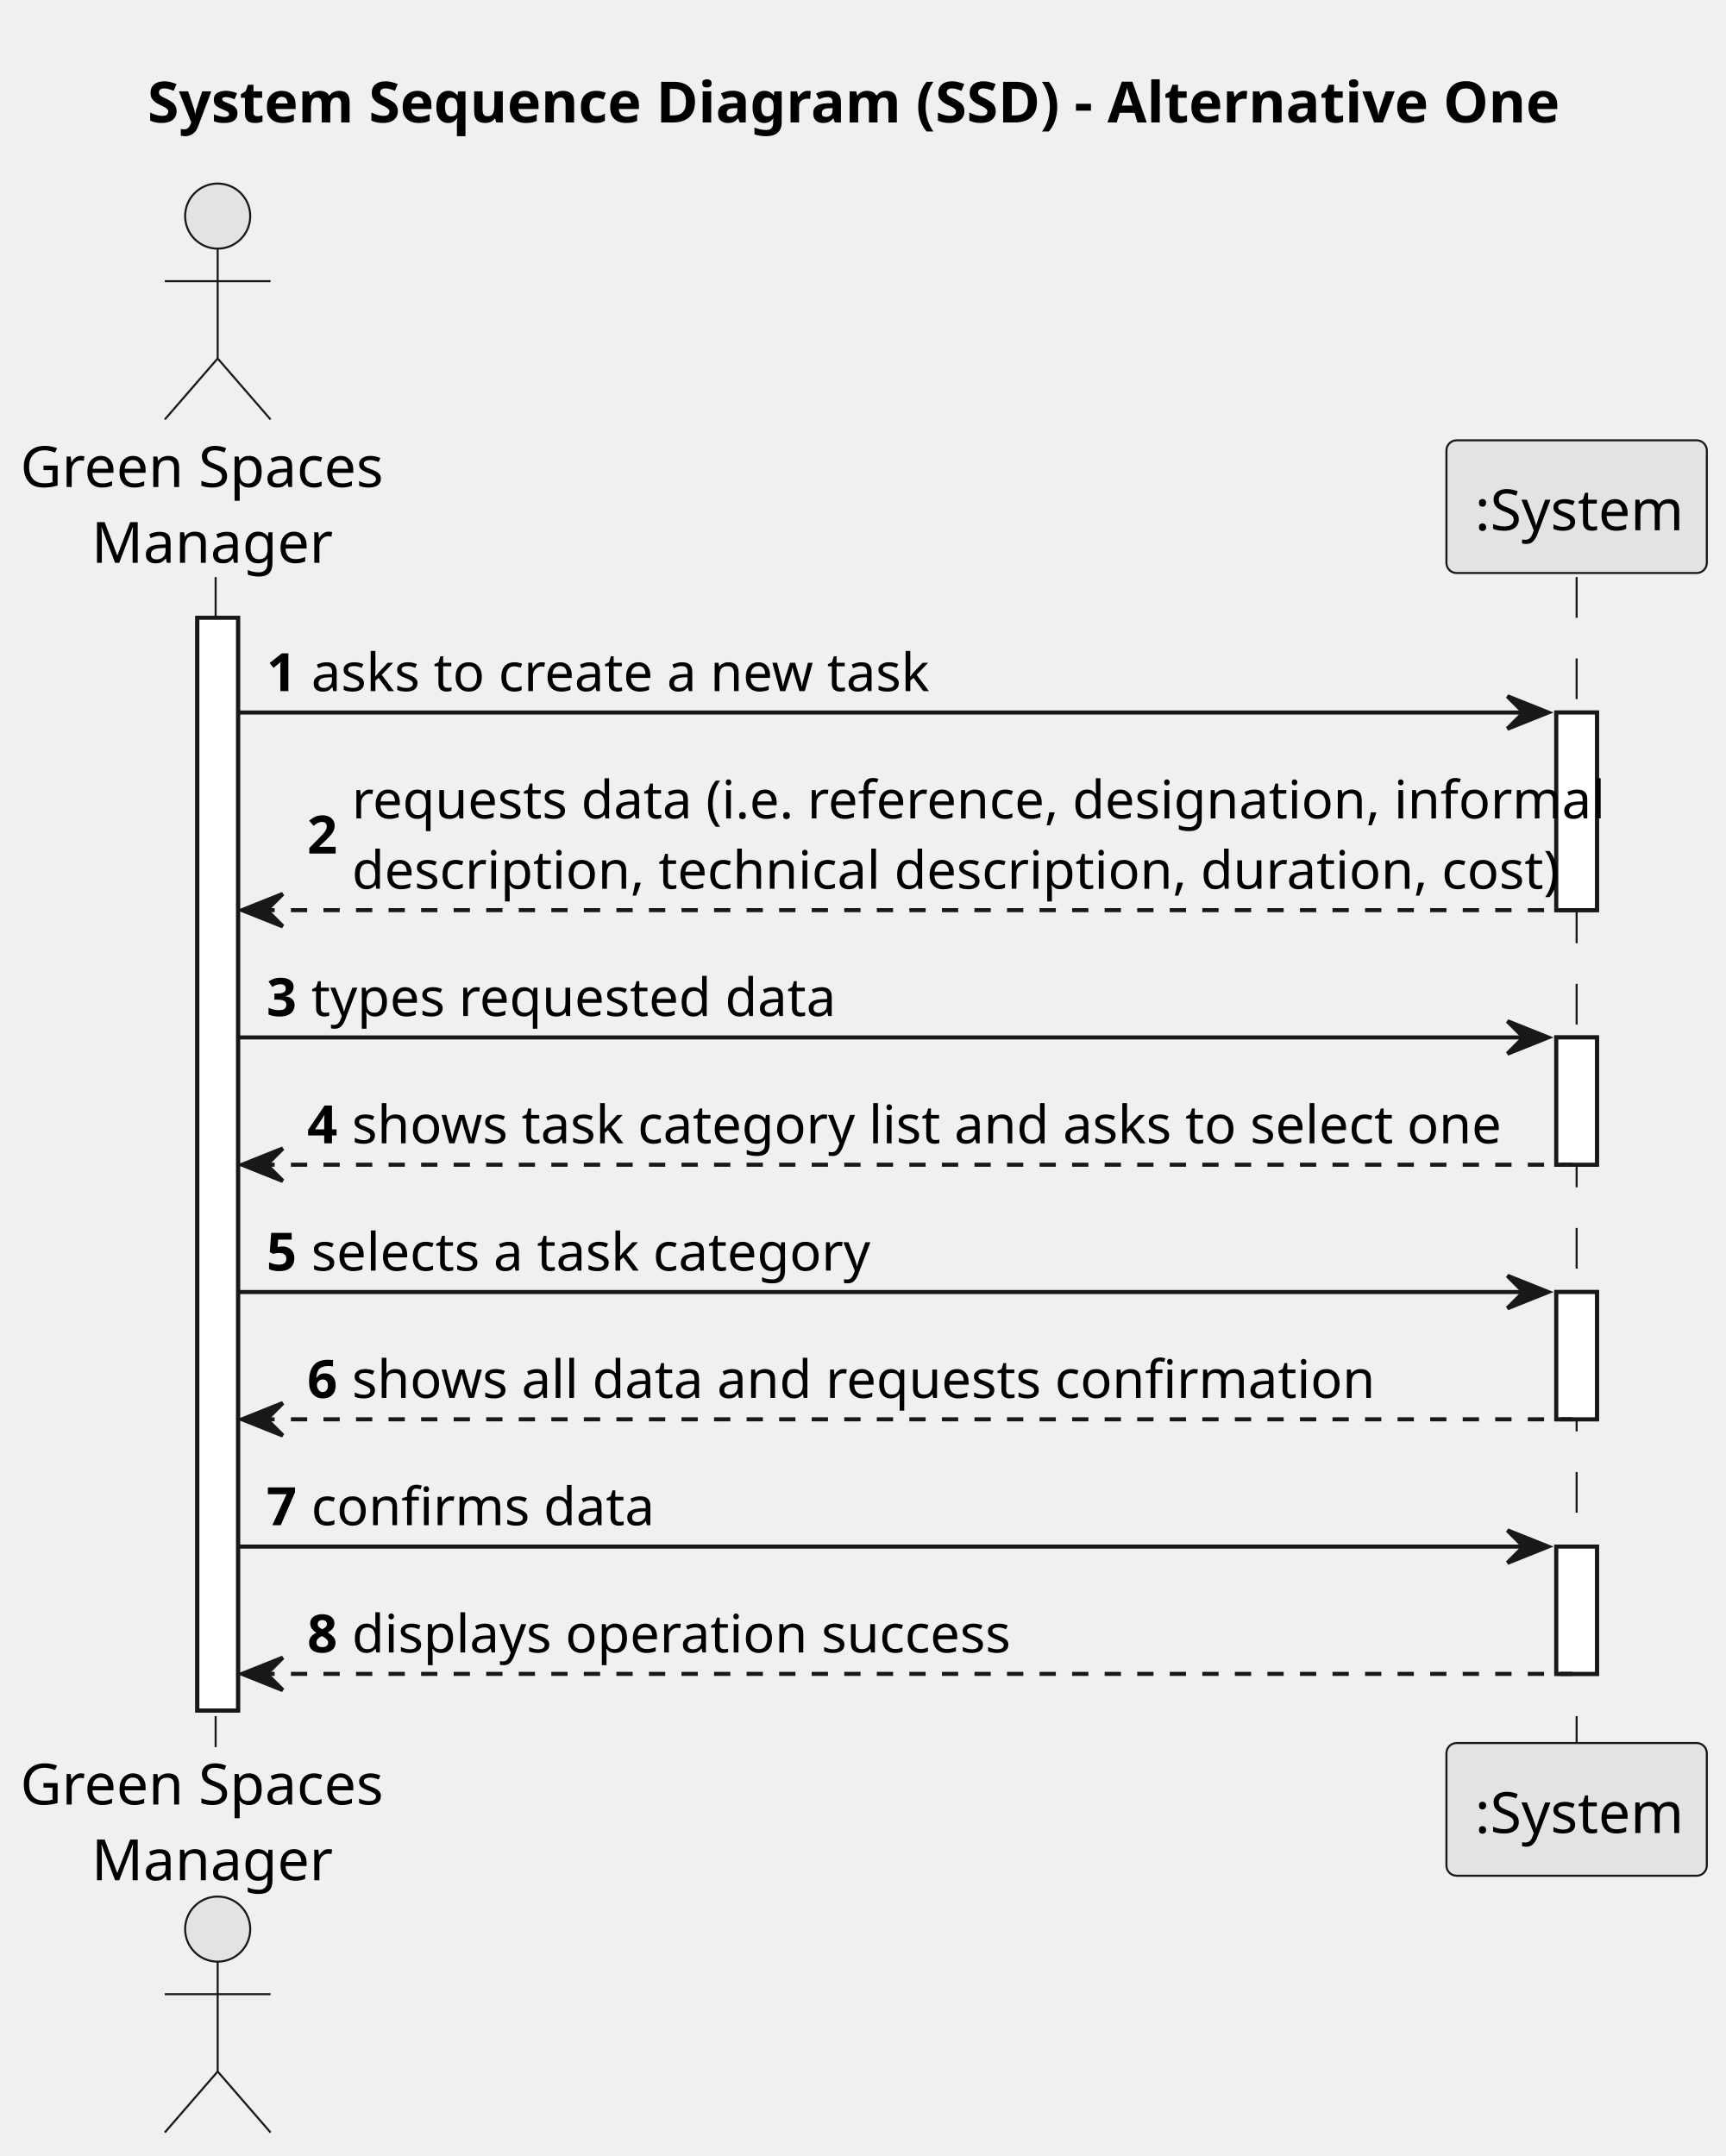
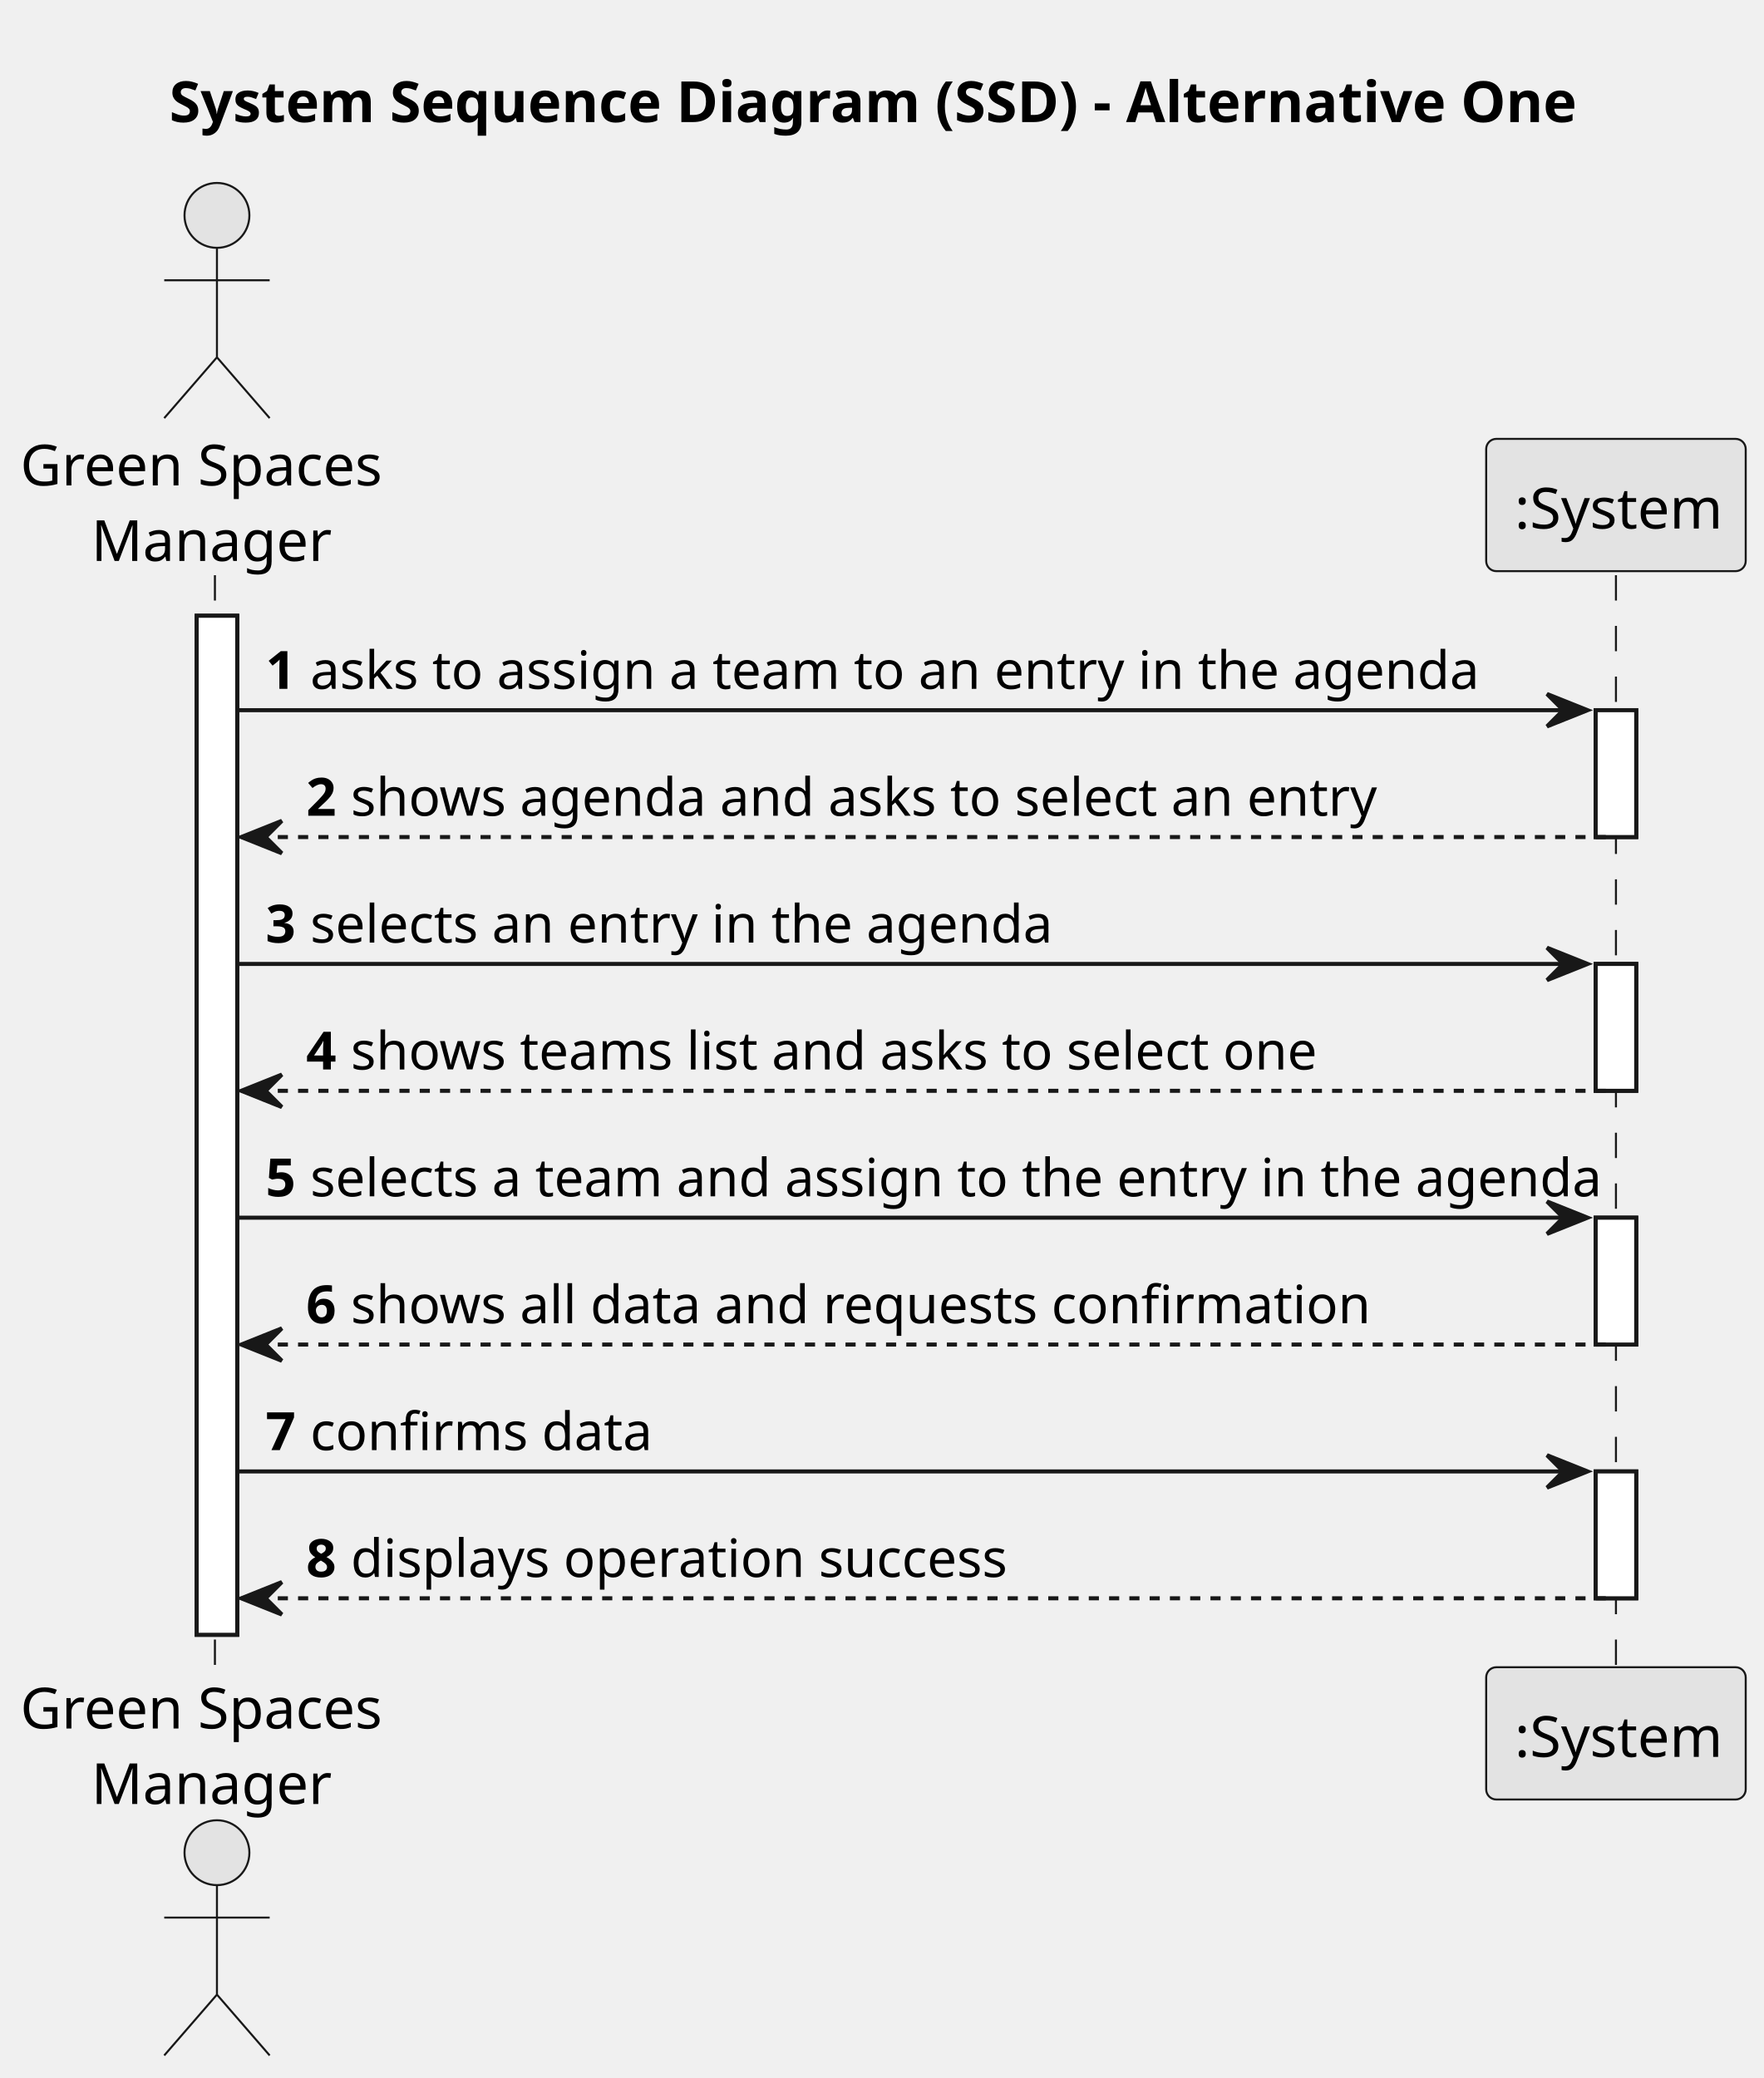
- <svg xmlns="http://www.w3.org/2000/svg" contentStyleType="text/css" height="265.5px" preserveAspectRatio="none" style="width:212px;height:265px;background:#FFFFFF;" version="1.1" viewBox="0 0 212 265" width="212.5px" zoomAndPan="magnify">
+ <svg xmlns="http://www.w3.org/2000/svg" contentStyleType="text/css" height="410.4px" preserveAspectRatio="none" style="width:348px;height:410px;background:#FFFFFF;" version="1.1" viewBox="0 0 348 410" width="348.8px" zoomAndPan="magnify">
  <defs />
  <g>
-     <text fill="#000000" font-family="sans-serif" font-size="7" font-weight="bold" lengthAdjust="spacing" textLength="175.5" x="18.125" y="15.054">System Sequence Diagram (SSD) - Alternative One</text>
-     <rect fill="#FFFFFF" height="134.31" style="stroke:#181818;stroke-width:0.5;" width="5" x="24.25" y="75.932" />
-     <rect fill="#FFFFFF" height="24.291" style="stroke:#181818;stroke-width:0.5;" width="5" x="191.25" y="87.577" />
-     <rect fill="#FFFFFF" height="15.646" style="stroke:#181818;stroke-width:0.5;" width="5" x="191.25" y="127.514" />
-     <rect fill="#FFFFFF" height="15.646" style="stroke:#181818;stroke-width:0.5;" width="5" x="191.25" y="158.805" />
-     <rect fill="#FFFFFF" height="15.646" style="stroke:#181818;stroke-width:0.5;" width="5" x="191.25" y="190.096" />
-     <line style="stroke:#181818;stroke-width:0.25;stroke-dasharray:5.0,5.0;" x1="26.5" x2="26.5" y1="70.932" y2="214.741" />
-     <line style="stroke:#181818;stroke-width:0.25;stroke-dasharray:5.0,5.0;" x1="193.75" x2="193.75" y1="70.932" y2="214.741" />
-     <text fill="#000000" font-family="sans-serif" font-size="7" lengthAdjust="spacing" textLength="45.5" x="2.5" y="59.864">Green Spaces</text>
-     <text fill="#000000" font-family="sans-serif" font-size="7" lengthAdjust="spacing" textLength="28" x="11.25" y="69.175">Manager</text>
-     <ellipse cx="26.75" cy="26.561" fill="#E3E3E3" rx="4" ry="4" style="stroke:#181818;stroke-width:0.25;" />
-     <path d="M26.75,30.561 L26.75,44.06 M20.25,34.56 L33.25,34.56 M26.75,44.06 L20.25,51.56 M26.75,44.06 L33.25,51.56 " fill="none" style="stroke:#181818;stroke-width:0.25;" />
-     <text fill="#000000" font-family="sans-serif" font-size="7" lengthAdjust="spacing" textLength="45.5" x="2.5" y="221.795">Green Spaces</text>
-     <text fill="#000000" font-family="sans-serif" font-size="7" lengthAdjust="spacing" textLength="28" x="11.25" y="231.106">Manager</text>
-     <ellipse cx="26.75" cy="237.112" fill="#E3E3E3" rx="4" ry="4" style="stroke:#181818;stroke-width:0.25;" />
-     <path d="M26.75,241.112 L26.75,254.612 M20.25,245.112 L33.25,245.112 M26.75,254.612 L20.25,262.112 M26.75,254.612 L33.25,262.112 " fill="none" style="stroke:#181818;stroke-width:0.25;" />
-     <rect fill="#E3E3E3" height="16.311" rx="1.25" ry="1.25" style="stroke:#181818;stroke-width:0.25;" width="32" x="177.75" y="54.121" />
-     <text fill="#000000" font-family="sans-serif" font-size="7" lengthAdjust="spacing" textLength="25" x="181.25" y="65.175">:System</text>
-     <rect fill="#E3E3E3" height="16.311" rx="1.25" ry="1.25" style="stroke:#181818;stroke-width:0.25;" width="32" x="177.75" y="214.241" />
-     <text fill="#000000" font-family="sans-serif" font-size="7" lengthAdjust="spacing" textLength="25" x="181.25" y="225.295">:System</text>
-     <rect fill="#FFFFFF" height="134.31" style="stroke:#181818;stroke-width:0.5;" width="5" x="24.25" y="75.932" />
-     <rect fill="#FFFFFF" height="24.291" style="stroke:#181818;stroke-width:0.5;" width="5" x="191.25" y="87.577" />
-     <rect fill="#FFFFFF" height="15.646" style="stroke:#181818;stroke-width:0.5;" width="5" x="191.25" y="127.514" />
-     <rect fill="#FFFFFF" height="15.646" style="stroke:#181818;stroke-width:0.5;" width="5" x="191.25" y="158.805" />
-     <rect fill="#FFFFFF" height="15.646" style="stroke:#181818;stroke-width:0.5;" width="5" x="191.25" y="190.096" />
-     <polygon fill="#181818" points="185.25,85.577,190.25,87.577,185.25,89.577,187.25,87.577" style="stroke:#181818;stroke-width:0.5;" />
-     <line style="stroke:#181818;stroke-width:0.5;" x1="29.25" x2="188.25" y1="87.577" y2="87.577" />
-     <text fill="#000000" font-family="sans-serif" font-size="6.5" font-weight="bold" lengthAdjust="spacing" textLength="3.5" x="32.75" y="84.946">1</text>
-     <text fill="#000000" font-family="sans-serif" font-size="6.5" lengthAdjust="spacing" textLength="75" x="38.25" y="84.946">asks to create a new task</text>
-     <polygon fill="#181818" points="34.75,109.868,29.75,111.868,34.75,113.868,32.75,111.868" style="stroke:#181818;stroke-width:0.5;" />
-     <line style="stroke:#181818;stroke-width:0.5;stroke-dasharray:2.0,2.0;" x1="31.75" x2="193.25" y1="111.868" y2="111.868" />
-     <text fill="#000000" font-family="sans-serif" font-size="6.5" font-weight="bold" lengthAdjust="spacing" textLength="3.5" x="37.75" y="104.914">2</text>
-     <text fill="#000000" font-family="sans-serif" font-size="6.5" lengthAdjust="spacing" textLength="144.5" x="43.25" y="100.591">requests data (i.e. reference, designation, informal</text>
-     <text fill="#000000" font-family="sans-serif" font-size="6.5" lengthAdjust="spacing" textLength="140.5" x="43.25" y="109.237">description, technical description, duration, cost)</text>
-     <polygon fill="#181818" points="185.25,125.514,190.25,127.514,185.25,129.514,187.25,127.514" style="stroke:#181818;stroke-width:0.5;" />
-     <line style="stroke:#181818;stroke-width:0.5;" x1="29.25" x2="188.25" y1="127.514" y2="127.514" />
-     <text fill="#000000" font-family="sans-serif" font-size="6.5" font-weight="bold" lengthAdjust="spacing" textLength="3.5" x="32.75" y="124.882">3</text>
-     <text fill="#000000" font-family="sans-serif" font-size="6.5" lengthAdjust="spacing" textLength="61" x="38.25" y="124.882">types requested data</text>
-     <polygon fill="#181818" points="34.75,141.159,29.75,143.159,34.75,145.159,32.75,143.159" style="stroke:#181818;stroke-width:0.5;" />
-     <line style="stroke:#181818;stroke-width:0.5;stroke-dasharray:2.0,2.0;" x1="31.75" x2="193.25" y1="143.159" y2="143.159" />
-     <text fill="#000000" font-family="sans-serif" font-size="6.5" font-weight="bold" lengthAdjust="spacing" textLength="3.5" x="37.75" y="140.528">4</text>
-     <text fill="#000000" font-family="sans-serif" font-size="6.5" lengthAdjust="spacing" textLength="138.5" x="43.25" y="140.528">shows task category list and asks to select one</text>
-     <polygon fill="#181818" points="185.25,156.805,190.25,158.805,185.25,160.805,187.25,158.805" style="stroke:#181818;stroke-width:0.5;" />
-     <line style="stroke:#181818;stroke-width:0.5;" x1="29.25" x2="188.25" y1="158.805" y2="158.805" />
-     <text fill="#000000" font-family="sans-serif" font-size="6.5" font-weight="bold" lengthAdjust="spacing" textLength="3.5" x="32.75" y="156.173">5</text>
-     <text fill="#000000" font-family="sans-serif" font-size="6.5" lengthAdjust="spacing" textLength="68" x="38.25" y="156.173">selects a task category</text>
-     <polygon fill="#181818" points="34.75,172.45,29.75,174.45,34.75,176.45,32.75,174.45" style="stroke:#181818;stroke-width:0.5;" />
-     <line style="stroke:#181818;stroke-width:0.5;stroke-dasharray:2.0,2.0;" x1="31.75" x2="193.25" y1="174.45" y2="174.45" />
-     <text fill="#000000" font-family="sans-serif" font-size="6.5" font-weight="bold" lengthAdjust="spacing" textLength="3.5" x="37.75" y="171.819">6</text>
-     <text fill="#000000" font-family="sans-serif" font-size="6.5" lengthAdjust="spacing" textLength="118" x="43.25" y="171.819">shows all data and requests confirmation</text>
-     <polygon fill="#181818" points="185.25,188.096,190.25,190.096,185.25,192.096,187.25,190.096" style="stroke:#181818;stroke-width:0.5;" />
-     <line style="stroke:#181818;stroke-width:0.5;" x1="29.25" x2="188.25" y1="190.096" y2="190.096" />
-     <text fill="#000000" font-family="sans-serif" font-size="6.5" font-weight="bold" lengthAdjust="spacing" textLength="3.5" x="32.75" y="187.464">7</text>
-     <text fill="#000000" font-family="sans-serif" font-size="6.5" lengthAdjust="spacing" textLength="39" x="38.25" y="187.464">confirms data</text>
-     <polygon fill="#181818" points="34.75,203.741,29.75,205.741,34.75,207.741,32.75,205.741" style="stroke:#181818;stroke-width:0.5;" />
-     <line style="stroke:#181818;stroke-width:0.5;stroke-dasharray:2.0,2.0;" x1="31.75" x2="193.25" y1="205.741" y2="205.741" />
-     <text fill="#000000" font-family="sans-serif" font-size="6.5" font-weight="bold" lengthAdjust="spacing" textLength="3.5" x="37.75" y="203.11">8</text>
-     <text fill="#000000" font-family="sans-serif" font-size="6.5" lengthAdjust="spacing" textLength="79" x="43.25" y="203.11">displays operation success</text>
+     <text fill="#000000" font-family="sans-serif" font-size="11.2" font-weight="bold" lengthAdjust="spacing" textLength="280.8" x="33.4" y="24.086">System Sequence Diagram (SSD) - Alternative One</text>
+     <rect fill="#FFFFFF" height="201.062" style="stroke:#181818;stroke-width:0.8;" width="8" x="38.8" y="121.491" />
+     <rect fill="#FFFFFF" height="25.033" style="stroke:#181818;stroke-width:0.8;" width="8" x="314.8" y="140.123" />
+     <rect fill="#FFFFFF" height="25.033" style="stroke:#181818;stroke-width:0.8;" width="8" x="314.8" y="190.189" />
+     <rect fill="#FFFFFF" height="25.033" style="stroke:#181818;stroke-width:0.8;" width="8" x="314.8" y="240.255" />
+     <rect fill="#FFFFFF" height="25.033" style="stroke:#181818;stroke-width:0.8;" width="8" x="314.8" y="290.32" />
+     <line style="stroke:#181818;stroke-width:0.4;stroke-dasharray:5.0,5.0;" x1="42.4" x2="42.4" y1="113.491" y2="329.753" />
+     <line style="stroke:#181818;stroke-width:0.4;stroke-dasharray:5.0,5.0;" x1="318.8" x2="318.8" y1="113.491" y2="329.753" />
+     <text fill="#000000" font-family="sans-serif" font-size="11.2" lengthAdjust="spacing" textLength="72.8" x="4" y="95.783">Green Spaces</text>
+     <text fill="#000000" font-family="sans-serif" font-size="11.2" lengthAdjust="spacing" textLength="44.8" x="18" y="110.68">Manager</text>
+     <ellipse cx="42.8" cy="42.497" fill="#E3E3E3" rx="6.4" ry="6.4" style="stroke:#181818;stroke-width:0.4;" />
+     <path d="M42.8,48.897 L42.8,70.497 M32.4,55.297 L53.2,55.297 M42.8,70.497 L32.4,82.497 M42.8,70.497 L53.2,82.497 " fill="none" style="stroke:#181818;stroke-width:0.4;" />
+     <text fill="#000000" font-family="sans-serif" font-size="11.2" lengthAdjust="spacing" textLength="72.8" x="4" y="341.039">Green Spaces</text>
+     <text fill="#000000" font-family="sans-serif" font-size="11.2" lengthAdjust="spacing" textLength="44.8" x="18" y="355.936">Manager</text>
+     <ellipse cx="42.8" cy="365.547" fill="#E3E3E3" rx="6.4" ry="6.4" style="stroke:#181818;stroke-width:0.4;" />
+     <path d="M42.8,371.947 L42.8,393.547 M32.4,378.347 L53.2,378.347 M42.8,393.547 L32.4,405.547 M42.8,393.547 L53.2,405.547 " fill="none" style="stroke:#181818;stroke-width:0.4;" />
+     <rect fill="#E3E3E3" height="26.097" rx="2" ry="2" style="stroke:#181818;stroke-width:0.4;" width="51.2" x="293.2" y="86.594" />
+     <text fill="#000000" font-family="sans-serif" font-size="11.2" lengthAdjust="spacing" textLength="40" x="298.8" y="104.28">:System</text>
+     <rect fill="#E3E3E3" height="26.097" rx="2" ry="2" style="stroke:#181818;stroke-width:0.4;" width="51.2" x="293.2" y="328.953" />
+     <text fill="#000000" font-family="sans-serif" font-size="11.2" lengthAdjust="spacing" textLength="40" x="298.8" y="346.639">:System</text>
+     <rect fill="#FFFFFF" height="201.062" style="stroke:#181818;stroke-width:0.8;" width="8" x="38.8" y="121.491" />
+     <rect fill="#FFFFFF" height="25.033" style="stroke:#181818;stroke-width:0.8;" width="8" x="314.8" y="140.123" />
+     <rect fill="#FFFFFF" height="25.033" style="stroke:#181818;stroke-width:0.8;" width="8" x="314.8" y="190.189" />
+     <rect fill="#FFFFFF" height="25.033" style="stroke:#181818;stroke-width:0.8;" width="8" x="314.8" y="240.255" />
+     <rect fill="#FFFFFF" height="25.033" style="stroke:#181818;stroke-width:0.8;" width="8" x="314.8" y="290.32" />
+     <polygon fill="#181818" points="305.2,136.923,313.2,140.123,305.2,143.323,308.4,140.123" style="stroke:#181818;stroke-width:0.8;" />
+     <line style="stroke:#181818;stroke-width:0.8;" x1="46.8" x2="310" y1="140.123" y2="140.123" />
+     <text fill="#000000" font-family="sans-serif" font-size="10.4" font-weight="bold" lengthAdjust="spacing" textLength="5.6" x="52.4" y="135.913">1</text>
+     <text fill="#000000" font-family="sans-serif" font-size="10.4" lengthAdjust="spacing" textLength="221.6" x="61.2" y="135.913">asks to assign a team to an entry in the agenda</text>
+     <polygon fill="#181818" points="55.6,161.956,47.6,165.156,55.6,168.356,52.4,165.156" style="stroke:#181818;stroke-width:0.8;" />
+     <line style="stroke:#181818;stroke-width:0.8;stroke-dasharray:2.0,2.0;" x1="50.8" x2="318" y1="165.156" y2="165.156" />
+     <text fill="#000000" font-family="sans-serif" font-size="10.4" font-weight="bold" lengthAdjust="spacing" textLength="5.6" x="60.4" y="160.946">2</text>
+     <text fill="#000000" font-family="sans-serif" font-size="10.4" lengthAdjust="spacing" textLength="196" x="69.2" y="160.946">shows agenda and asks to select an entry</text>
+     <polygon fill="#181818" points="305.2,186.989,313.2,190.189,305.2,193.389,308.4,190.189" style="stroke:#181818;stroke-width:0.8;" />
+     <line style="stroke:#181818;stroke-width:0.8;" x1="46.8" x2="310" y1="190.189" y2="190.189" />
+     <text fill="#000000" font-family="sans-serif" font-size="10.4" font-weight="bold" lengthAdjust="spacing" textLength="5.6" x="52.4" y="185.979">3</text>
+     <text fill="#000000" font-family="sans-serif" font-size="10.4" lengthAdjust="spacing" textLength="140" x="61.2" y="185.979">selects an entry in the agenda</text>
+     <polygon fill="#181818" points="55.6,212.022,47.6,215.222,55.6,218.422,52.4,215.222" style="stroke:#181818;stroke-width:0.8;" />
+     <line style="stroke:#181818;stroke-width:0.8;stroke-dasharray:2.0,2.0;" x1="50.8" x2="318" y1="215.222" y2="215.222" />
+     <text fill="#000000" font-family="sans-serif" font-size="10.4" font-weight="bold" lengthAdjust="spacing" textLength="5.6" x="60.4" y="211.012">4</text>
+     <text fill="#000000" font-family="sans-serif" font-size="10.4" lengthAdjust="spacing" textLength="187.2" x="69.2" y="211.012">shows teams list and asks to select one</text>
+     <polygon fill="#181818" points="305.2,237.055,313.2,240.255,305.2,243.455,308.4,240.255" style="stroke:#181818;stroke-width:0.8;" />
+     <line style="stroke:#181818;stroke-width:0.8;" x1="46.8" x2="310" y1="240.255" y2="240.255" />
+     <text fill="#000000" font-family="sans-serif" font-size="10.4" font-weight="bold" lengthAdjust="spacing" textLength="5.6" x="52.4" y="236.044">5</text>
+     <text fill="#000000" font-family="sans-serif" font-size="10.4" lengthAdjust="spacing" textLength="244" x="61.2" y="236.044">selects a team and assign to the entry in the agenda</text>
+     <polygon fill="#181818" points="55.6,262.087,47.6,265.288,55.6,268.488,52.4,265.288" style="stroke:#181818;stroke-width:0.8;" />
+     <line style="stroke:#181818;stroke-width:0.8;stroke-dasharray:2.0,2.0;" x1="50.8" x2="318" y1="265.288" y2="265.288" />
+     <text fill="#000000" font-family="sans-serif" font-size="10.4" font-weight="bold" lengthAdjust="spacing" textLength="5.6" x="60.4" y="261.077">6</text>
+     <text fill="#000000" font-family="sans-serif" font-size="10.4" lengthAdjust="spacing" textLength="188.8" x="69.2" y="261.077">shows all data and requests confirmation</text>
+     <polygon fill="#181818" points="305.2,287.12,313.2,290.32,305.2,293.52,308.4,290.32" style="stroke:#181818;stroke-width:0.8;" />
+     <line style="stroke:#181818;stroke-width:0.8;" x1="46.8" x2="310" y1="290.32" y2="290.32" />
+     <text fill="#000000" font-family="sans-serif" font-size="10.4" font-weight="bold" lengthAdjust="spacing" textLength="5.6" x="52.4" y="286.11">7</text>
+     <text fill="#000000" font-family="sans-serif" font-size="10.4" lengthAdjust="spacing" textLength="62.4" x="61.2" y="286.11">confirms data</text>
+     <polygon fill="#181818" points="55.6,312.153,47.6,315.353,55.6,318.553,52.4,315.353" style="stroke:#181818;stroke-width:0.8;" />
+     <line style="stroke:#181818;stroke-width:0.8;stroke-dasharray:2.0,2.0;" x1="50.8" x2="318" y1="315.353" y2="315.353" />
+     <text fill="#000000" font-family="sans-serif" font-size="10.4" font-weight="bold" lengthAdjust="spacing" textLength="5.6" x="60.4" y="311.143">8</text>
+     <text fill="#000000" font-family="sans-serif" font-size="10.4" lengthAdjust="spacing" textLength="126.4" x="69.2" y="311.143">displays operation success</text>
  </g>
</svg>
